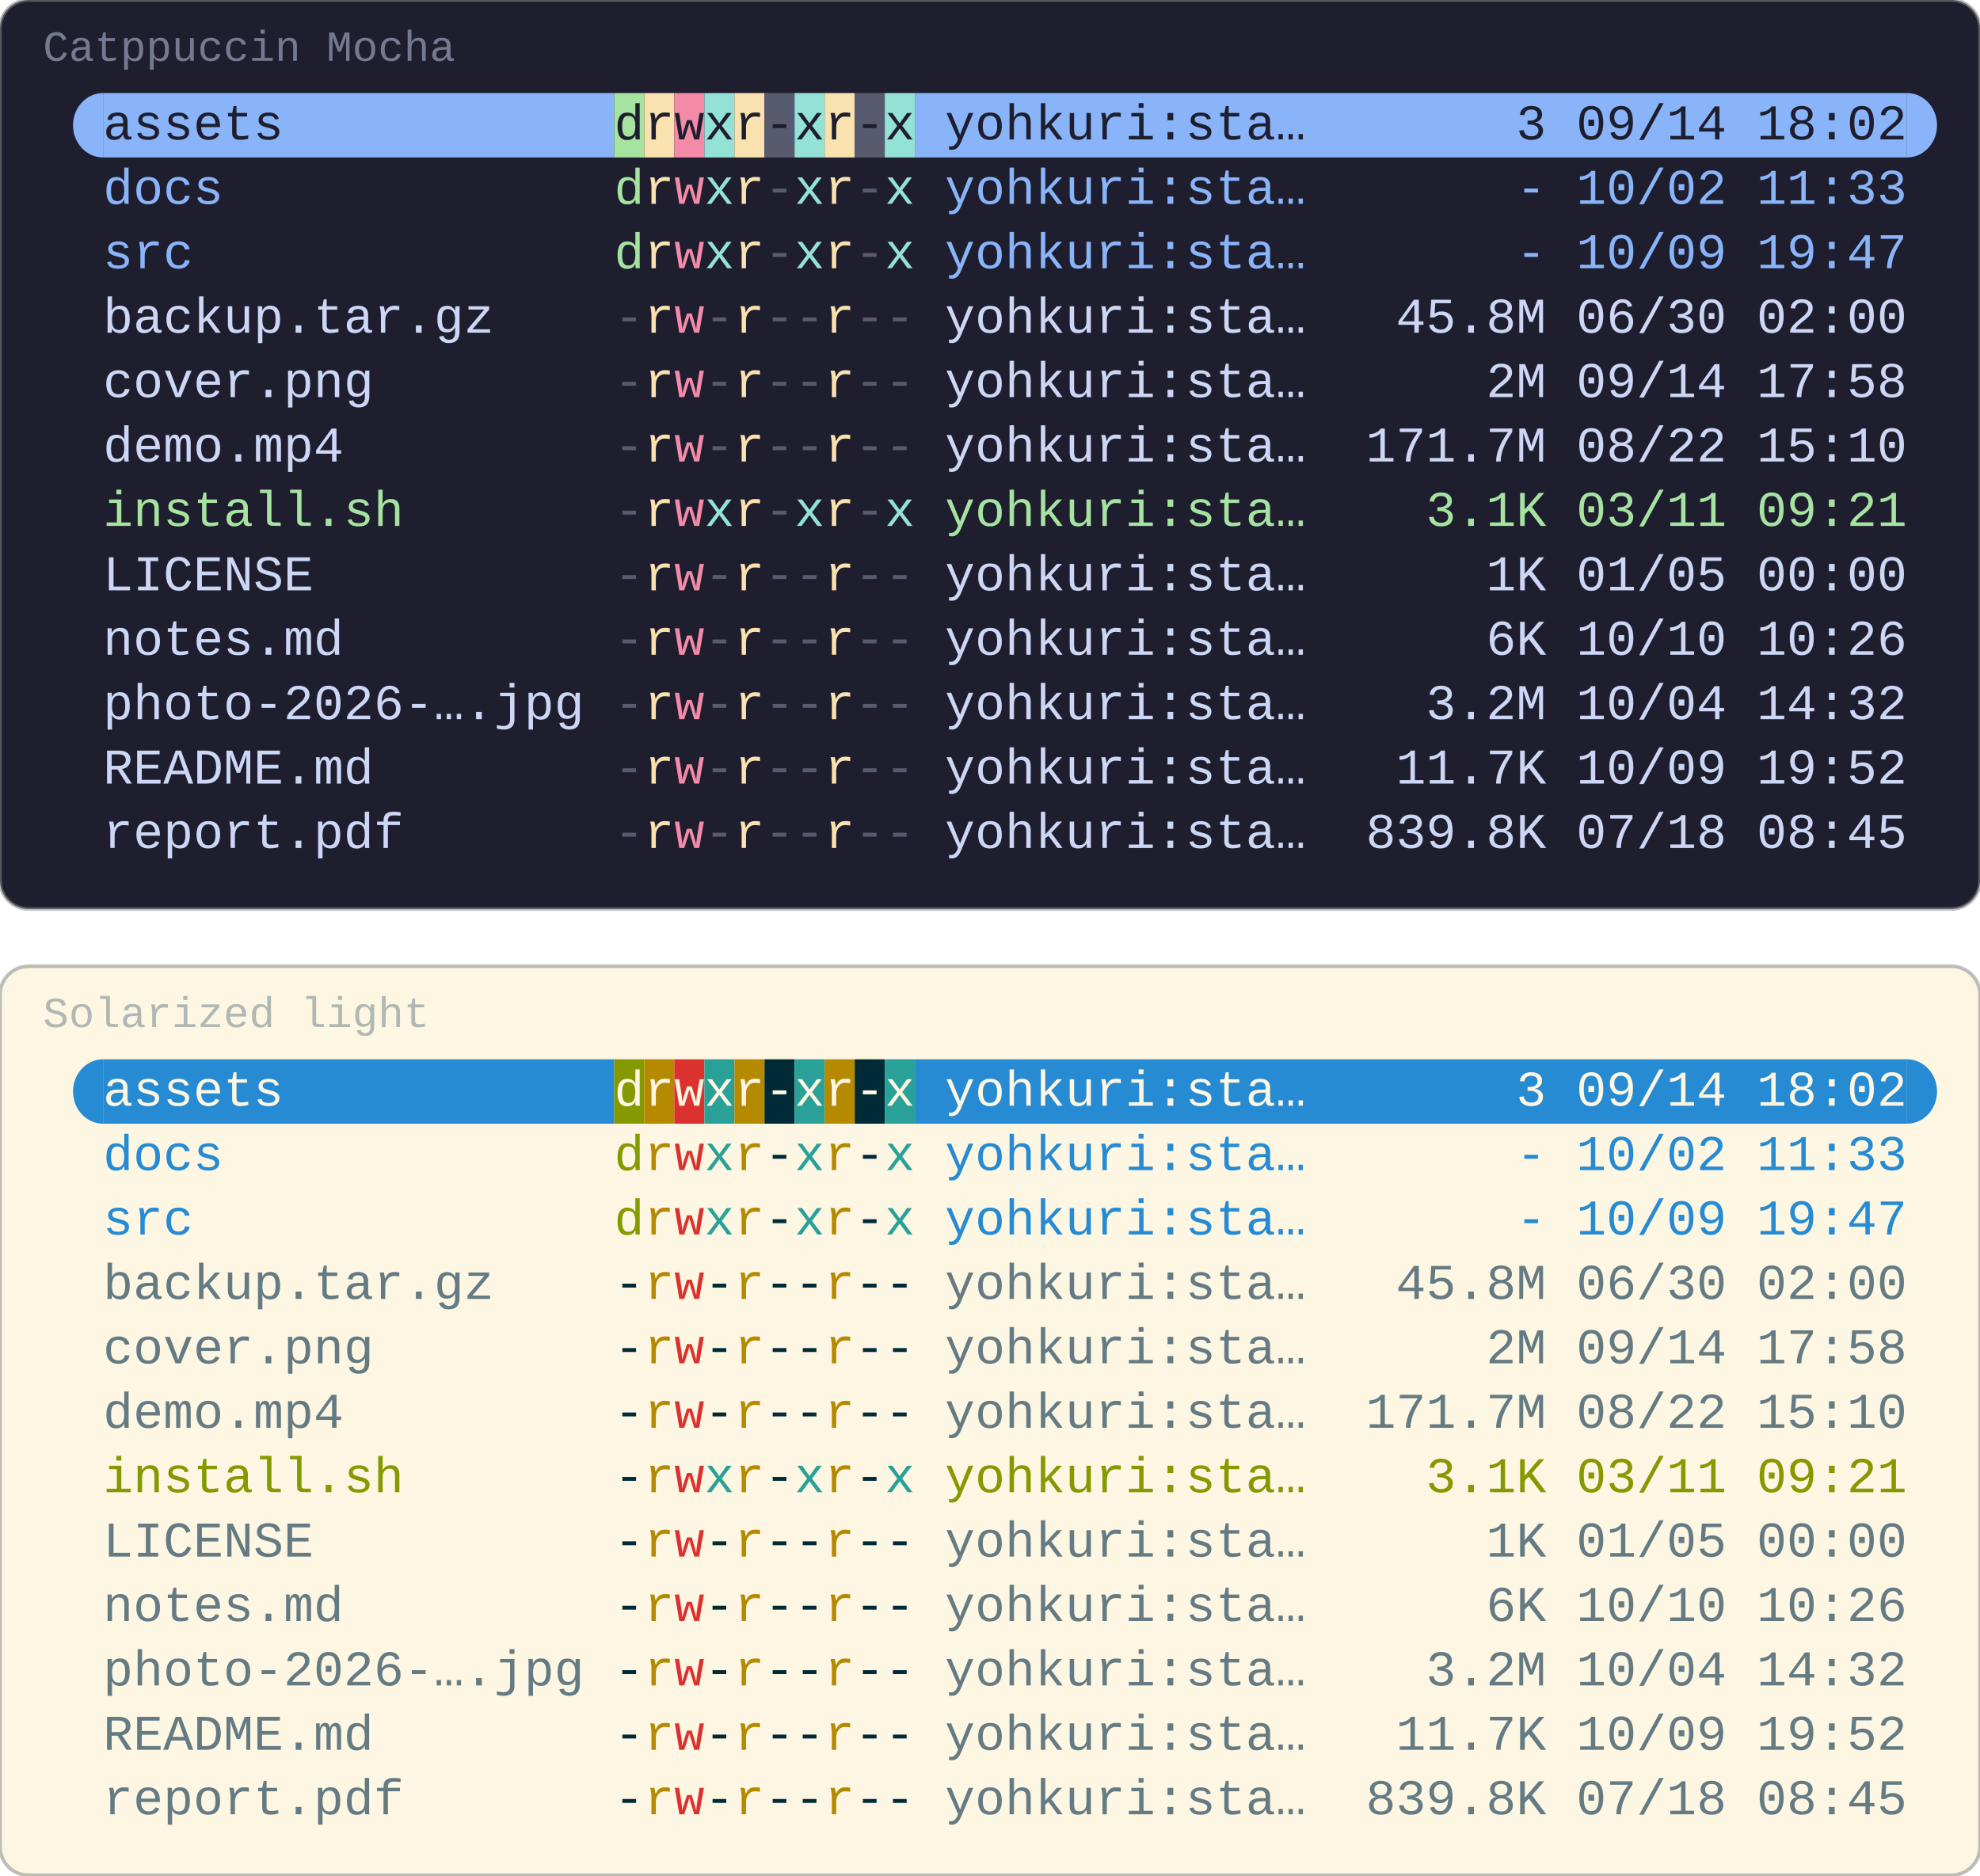
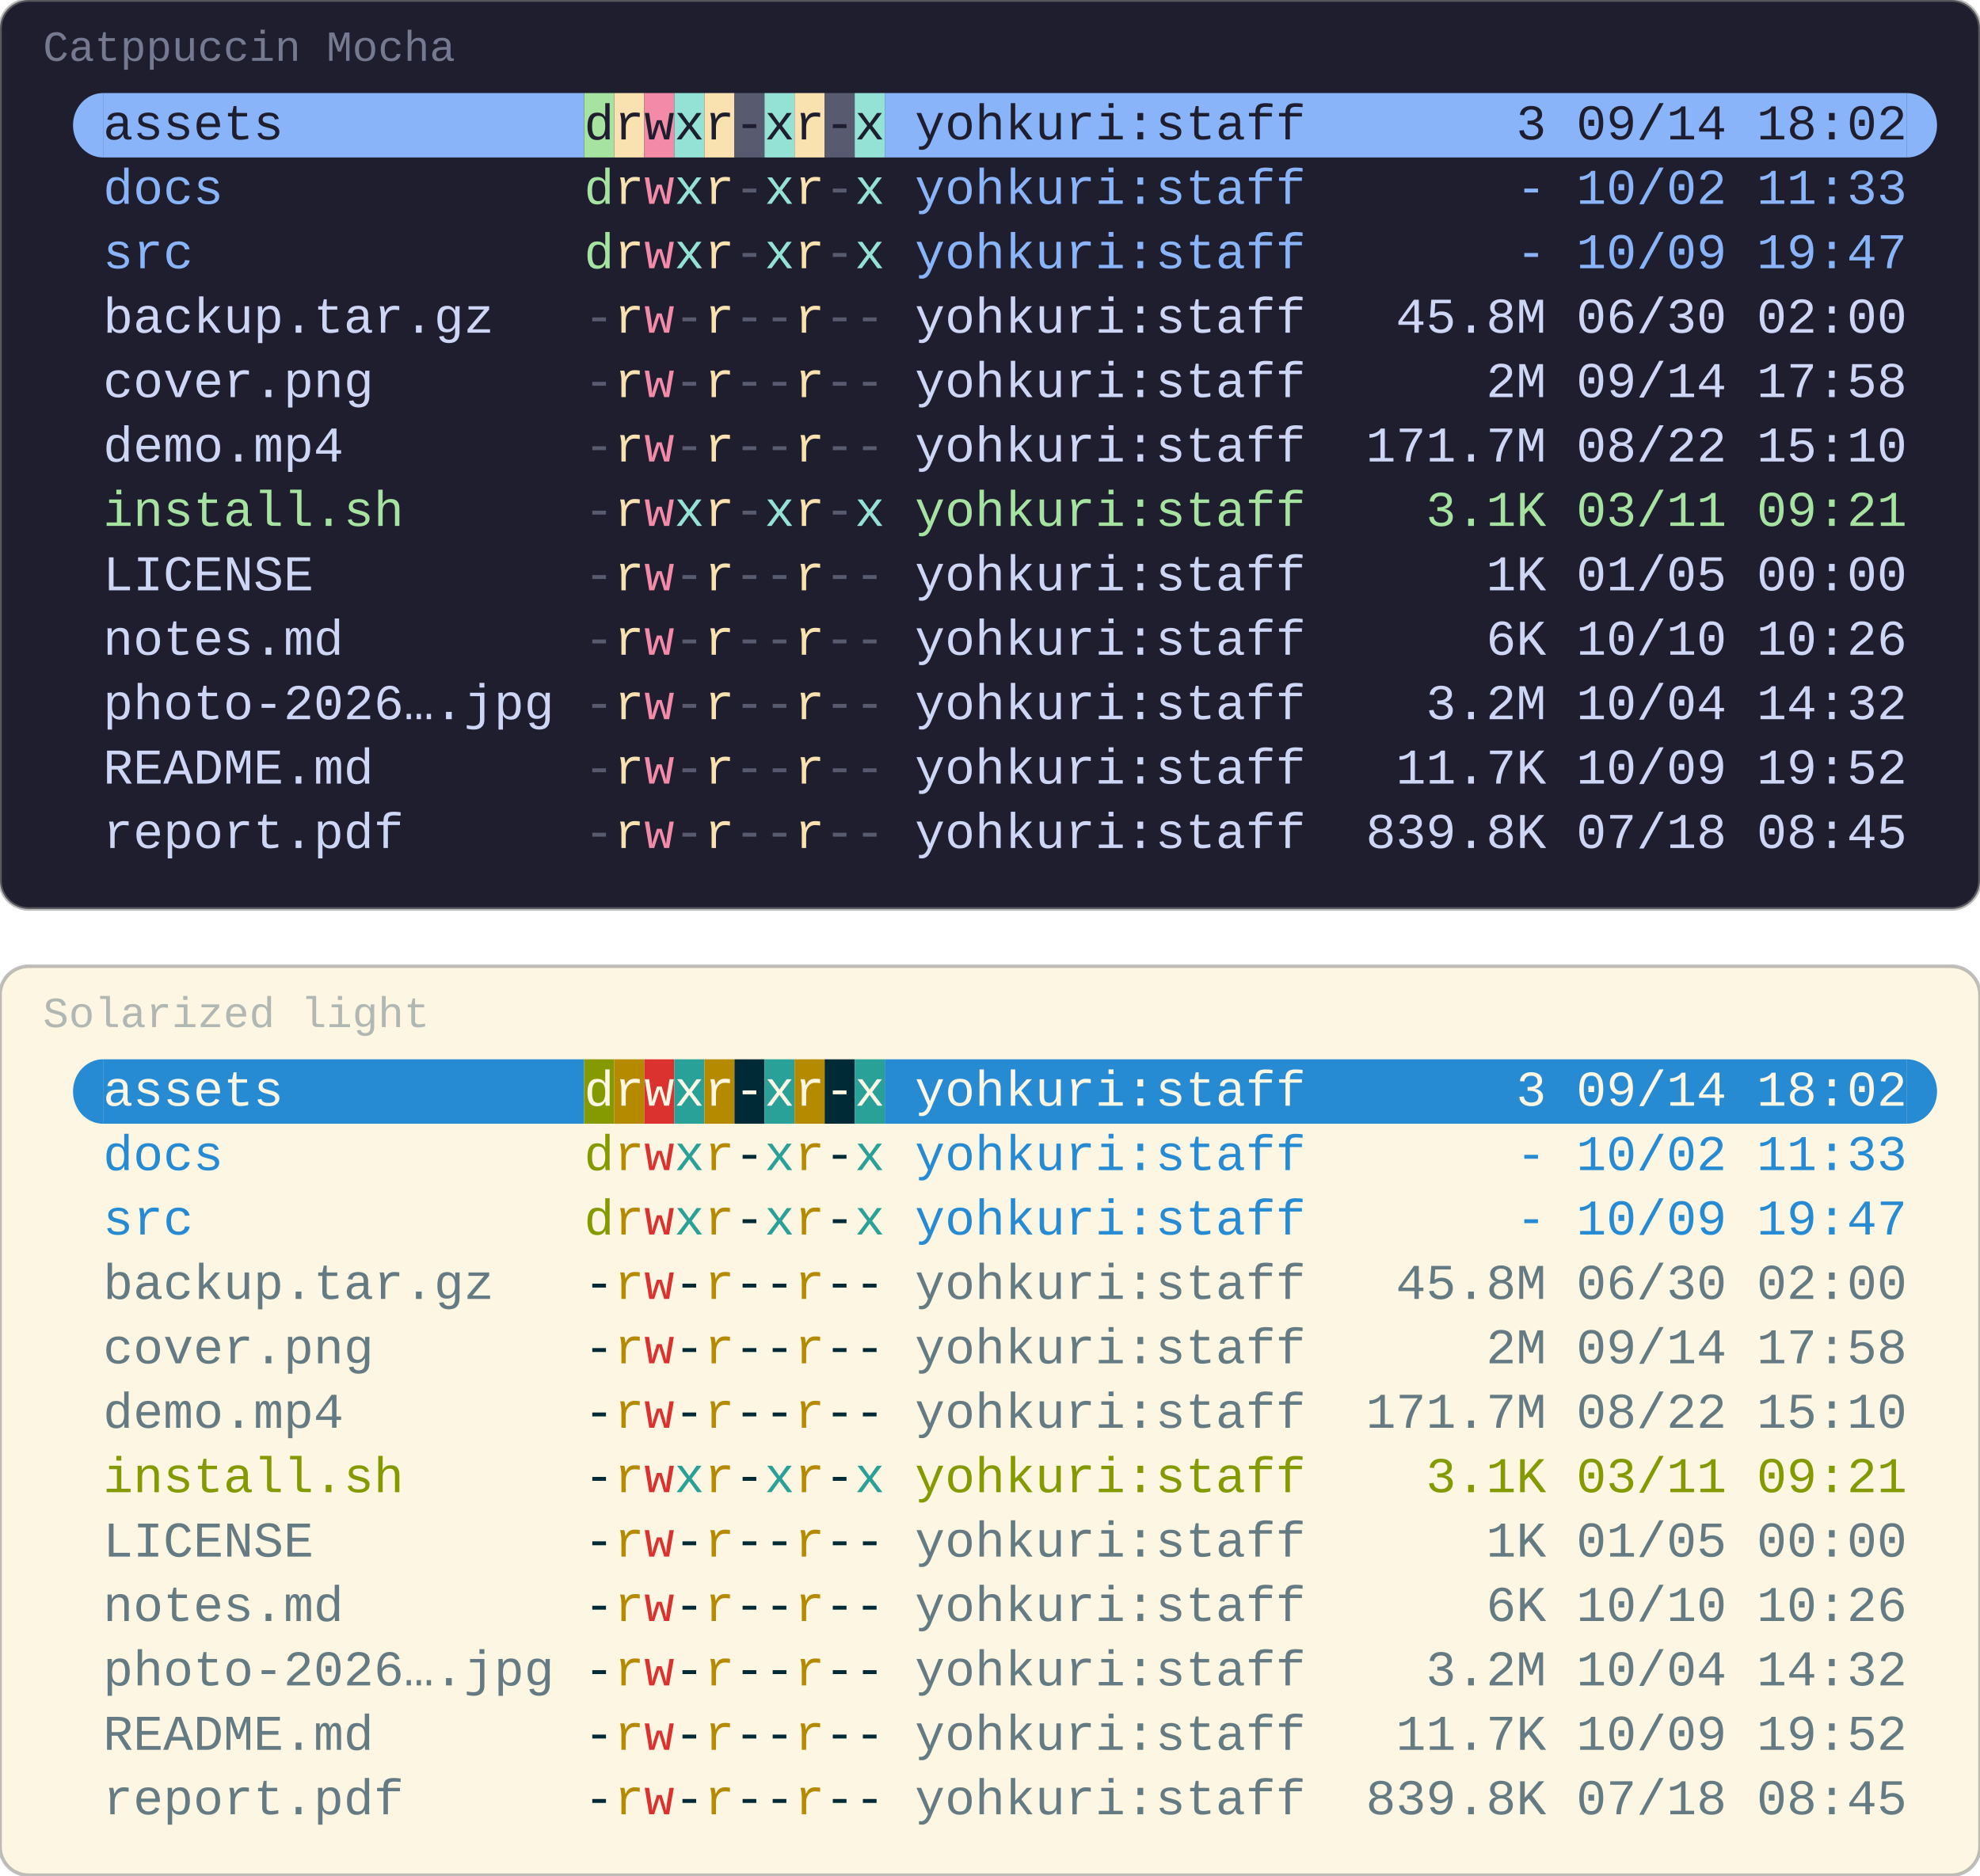
- <svg xmlns="http://www.w3.org/2000/svg" width="553.2" height="524" viewBox="0 0 553.2 524" role="img" data-source="e3c7cc527fd1f8a6186e05831b6c7c8538767a1098cfb2166aba4bd641120a39" font-family="ui-monospace, SFMono-Regular, Menlo, Consolas, 'Liberation Mono', monospace" font-size="14">
+ <svg xmlns="http://www.w3.org/2000/svg" width="553.2" height="524" viewBox="0 0 553.2 524" role="img" data-source="ed65a1b5f1ea936e258ada4398f47a8e3302c848ee61756dbee2d98efb87042a" font-family="ui-monospace, SFMono-Regular, Menlo, Consolas, 'Liberation Mono', monospace" font-size="14">
  <g transform="translate(0,0)">
    <rect width="553.2" height="254" rx="8" fill="#1e1e2e" stroke="#8888" stroke-width="1" />
    <text x="12" y="17" font-size="12" fill="#757a91">Catppuccin Mocha</text>
    <path d="M28.8,26 A8.4,9 0 0 0 28.8,44 Z" fill="#89b4fa" />
-     <rect x="28.8" y="26" width="142.8" height="18" fill="#89b4fa" />
+     <rect x="28.8" y="26" width="134.4" height="18" fill="#89b4fa" />
    <text x="28.8" y="38.96" fill="#1e1e2e">assets</text>
-     <rect x="171.6" y="26" width="8.4" height="18" fill="#a6e3a1" />
-     <text x="171.6" y="38.96" fill="#1e1e2e">d</text>
-     <rect x="180" y="26" width="8.4" height="18" fill="#f9e2af" />
-     <text x="180" y="38.96" fill="#1e1e2e">r</text>
-     <rect x="188.4" y="26" width="8.4" height="18" fill="#f38ba8" />
-     <text x="188.4" y="38.96" fill="#1e1e2e">w</text>
-     <rect x="196.8" y="26" width="8.4" height="18" fill="#94e2d5" />
-     <text x="196.8" y="38.96" fill="#1e1e2e">x</text>
-     <rect x="205.2" y="26" width="8.4" height="18" fill="#f9e2af" />
-     <text x="205.2" y="38.96" fill="#1e1e2e">r</text>
-     <rect x="213.6" y="26" width="8.4" height="18" fill="#585b70" />
-     <text x="213.6" y="38.96" fill="#1e1e2e">-</text>
-     <rect x="222" y="26" width="8.4" height="18" fill="#94e2d5" />
-     <text x="222" y="38.96" fill="#1e1e2e">x</text>
-     <rect x="230.4" y="26" width="8.4" height="18" fill="#f9e2af" />
-     <text x="230.4" y="38.96" fill="#1e1e2e">r</text>
-     <rect x="238.8" y="26" width="8.4" height="18" fill="#585b70" />
-     <text x="238.8" y="38.96" fill="#1e1e2e">-</text>
-     <rect x="247.2" y="26" width="8.4" height="18" fill="#94e2d5" />
-     <text x="247.2" y="38.96" fill="#1e1e2e">x</text>
-     <rect x="255.6" y="26" width="277.2" height="18" fill="#89b4fa" />
-     <text x="264" y="38.96" fill="#1e1e2e">yohkuri:sta…</text>
+     <rect x="163.2" y="26" width="8.4" height="18" fill="#a6e3a1" />
+     <text x="163.2" y="38.96" fill="#1e1e2e">d</text>
+     <rect x="171.6" y="26" width="8.4" height="18" fill="#f9e2af" />
+     <text x="171.6" y="38.96" fill="#1e1e2e">r</text>
+     <rect x="180" y="26" width="8.4" height="18" fill="#f38ba8" />
+     <text x="180" y="38.96" fill="#1e1e2e">w</text>
+     <rect x="188.4" y="26" width="8.4" height="18" fill="#94e2d5" />
+     <text x="188.4" y="38.96" fill="#1e1e2e">x</text>
+     <rect x="196.8" y="26" width="8.4" height="18" fill="#f9e2af" />
+     <text x="196.8" y="38.96" fill="#1e1e2e">r</text>
+     <rect x="205.2" y="26" width="8.4" height="18" fill="#585b70" />
+     <text x="205.2" y="38.96" fill="#1e1e2e">-</text>
+     <rect x="213.6" y="26" width="8.4" height="18" fill="#94e2d5" />
+     <text x="213.6" y="38.96" fill="#1e1e2e">x</text>
+     <rect x="222" y="26" width="8.4" height="18" fill="#f9e2af" />
+     <text x="222" y="38.96" fill="#1e1e2e">r</text>
+     <rect x="230.4" y="26" width="8.4" height="18" fill="#585b70" />
+     <text x="230.4" y="38.96" fill="#1e1e2e">-</text>
+     <rect x="238.8" y="26" width="8.4" height="18" fill="#94e2d5" />
+     <text x="238.8" y="38.96" fill="#1e1e2e">x</text>
+     <rect x="247.2" y="26" width="285.6" height="18" fill="#89b4fa" />
+     <text x="255.6" y="38.96" fill="#1e1e2e">yohkuri:staff</text>
    <text x="423.6" y="38.96" fill="#1e1e2e">3</text>
    <text x="440.4" y="38.96" fill="#1e1e2e">09/14</text>
    <text x="490.8" y="38.96" fill="#1e1e2e">18:02</text>
    <path d="M532.8,26 A8.4,9 0 0 1 532.8,44 Z" fill="#89b4fa" />
    <text x="28.8" y="56.96" fill="#89b4fa">docs</text>
-     <text x="171.6" y="56.96" fill="#a6e3a1">d</text>
-     <text x="180" y="56.96" fill="#f9e2af">r</text>
-     <text x="188.4" y="56.96" fill="#f38ba8">w</text>
-     <text x="196.8" y="56.96" fill="#94e2d5">x</text>
-     <text x="205.2" y="56.96" fill="#f9e2af">r</text>
-     <text x="213.6" y="56.96" fill="#585b70">-</text>
-     <text x="222" y="56.96" fill="#94e2d5">x</text>
-     <text x="230.4" y="56.96" fill="#f9e2af">r</text>
-     <text x="238.8" y="56.96" fill="#585b70">-</text>
-     <text x="247.2" y="56.96" fill="#94e2d5">x</text>
-     <text x="264" y="56.96" fill="#89b4fa">yohkuri:sta…</text>
+     <text x="163.2" y="56.96" fill="#a6e3a1">d</text>
+     <text x="171.6" y="56.96" fill="#f9e2af">r</text>
+     <text x="180" y="56.96" fill="#f38ba8">w</text>
+     <text x="188.4" y="56.96" fill="#94e2d5">x</text>
+     <text x="196.8" y="56.96" fill="#f9e2af">r</text>
+     <text x="205.2" y="56.96" fill="#585b70">-</text>
+     <text x="213.6" y="56.96" fill="#94e2d5">x</text>
+     <text x="222" y="56.96" fill="#f9e2af">r</text>
+     <text x="230.4" y="56.96" fill="#585b70">-</text>
+     <text x="238.8" y="56.96" fill="#94e2d5">x</text>
+     <text x="255.6" y="56.96" fill="#89b4fa">yohkuri:staff</text>
    <text x="423.6" y="56.96" fill="#89b4fa">-</text>
    <text x="440.4" y="56.96" fill="#89b4fa">10/02</text>
    <text x="490.8" y="56.96" fill="#89b4fa">11:33</text>
    <text x="28.8" y="74.96" fill="#89b4fa">src</text>
-     <text x="171.6" y="74.96" fill="#a6e3a1">d</text>
-     <text x="180" y="74.96" fill="#f9e2af">r</text>
-     <text x="188.4" y="74.96" fill="#f38ba8">w</text>
-     <text x="196.8" y="74.96" fill="#94e2d5">x</text>
-     <text x="205.2" y="74.96" fill="#f9e2af">r</text>
-     <text x="213.6" y="74.96" fill="#585b70">-</text>
-     <text x="222" y="74.96" fill="#94e2d5">x</text>
-     <text x="230.4" y="74.96" fill="#f9e2af">r</text>
-     <text x="238.8" y="74.96" fill="#585b70">-</text>
-     <text x="247.2" y="74.96" fill="#94e2d5">x</text>
-     <text x="264" y="74.96" fill="#89b4fa">yohkuri:sta…</text>
+     <text x="163.2" y="74.96" fill="#a6e3a1">d</text>
+     <text x="171.6" y="74.96" fill="#f9e2af">r</text>
+     <text x="180" y="74.96" fill="#f38ba8">w</text>
+     <text x="188.4" y="74.96" fill="#94e2d5">x</text>
+     <text x="196.8" y="74.96" fill="#f9e2af">r</text>
+     <text x="205.2" y="74.96" fill="#585b70">-</text>
+     <text x="213.6" y="74.96" fill="#94e2d5">x</text>
+     <text x="222" y="74.96" fill="#f9e2af">r</text>
+     <text x="230.4" y="74.96" fill="#585b70">-</text>
+     <text x="238.8" y="74.96" fill="#94e2d5">x</text>
+     <text x="255.6" y="74.96" fill="#89b4fa">yohkuri:staff</text>
    <text x="423.6" y="74.96" fill="#89b4fa">-</text>
    <text x="440.4" y="74.96" fill="#89b4fa">10/09</text>
    <text x="490.8" y="74.96" fill="#89b4fa">19:47</text>
    <text x="28.8" y="92.96" fill="#cdd6f4">backup.tar.gz</text>
-     <text x="171.6" y="92.96" fill="#585b70">-</text>
-     <text x="180" y="92.96" fill="#f9e2af">r</text>
-     <text x="188.4" y="92.96" fill="#f38ba8">w</text>
-     <text x="196.8" y="92.96" fill="#585b70">-</text>
-     <text x="205.2" y="92.96" fill="#f9e2af">r</text>
-     <text x="213.6" y="92.96" fill="#585b70">--</text>
-     <text x="230.4" y="92.96" fill="#f9e2af">r</text>
-     <text x="238.8" y="92.96" fill="#585b70">--</text>
-     <text x="264" y="92.96" fill="#cdd6f4">yohkuri:sta…</text>
+     <text x="163.2" y="92.96" fill="#585b70">-</text>
+     <text x="171.6" y="92.96" fill="#f9e2af">r</text>
+     <text x="180" y="92.96" fill="#f38ba8">w</text>
+     <text x="188.4" y="92.96" fill="#585b70">-</text>
+     <text x="196.8" y="92.96" fill="#f9e2af">r</text>
+     <text x="205.2" y="92.96" fill="#585b70">--</text>
+     <text x="222" y="92.96" fill="#f9e2af">r</text>
+     <text x="230.4" y="92.96" fill="#585b70">--</text>
+     <text x="255.6" y="92.96" fill="#cdd6f4">yohkuri:staff</text>
    <text x="390" y="92.96" fill="#cdd6f4">45.8M</text>
    <text x="440.4" y="92.96" fill="#cdd6f4">06/30</text>
    <text x="490.8" y="92.96" fill="#cdd6f4">02:00</text>
    <text x="28.8" y="110.96" fill="#cdd6f4">cover.png</text>
-     <text x="171.6" y="110.96" fill="#585b70">-</text>
-     <text x="180" y="110.96" fill="#f9e2af">r</text>
-     <text x="188.4" y="110.96" fill="#f38ba8">w</text>
-     <text x="196.8" y="110.96" fill="#585b70">-</text>
-     <text x="205.2" y="110.96" fill="#f9e2af">r</text>
-     <text x="213.6" y="110.96" fill="#585b70">--</text>
-     <text x="230.4" y="110.96" fill="#f9e2af">r</text>
-     <text x="238.8" y="110.96" fill="#585b70">--</text>
-     <text x="264" y="110.96" fill="#cdd6f4">yohkuri:sta…</text>
+     <text x="163.2" y="110.96" fill="#585b70">-</text>
+     <text x="171.6" y="110.96" fill="#f9e2af">r</text>
+     <text x="180" y="110.96" fill="#f38ba8">w</text>
+     <text x="188.4" y="110.96" fill="#585b70">-</text>
+     <text x="196.8" y="110.96" fill="#f9e2af">r</text>
+     <text x="205.2" y="110.96" fill="#585b70">--</text>
+     <text x="222" y="110.96" fill="#f9e2af">r</text>
+     <text x="230.4" y="110.96" fill="#585b70">--</text>
+     <text x="255.6" y="110.96" fill="#cdd6f4">yohkuri:staff</text>
    <text x="415.2" y="110.96" fill="#cdd6f4">2M</text>
    <text x="440.4" y="110.96" fill="#cdd6f4">09/14</text>
    <text x="490.8" y="110.96" fill="#cdd6f4">17:58</text>
    <text x="28.8" y="128.96" fill="#cdd6f4">demo.mp4</text>
-     <text x="171.6" y="128.96" fill="#585b70">-</text>
-     <text x="180" y="128.96" fill="#f9e2af">r</text>
-     <text x="188.4" y="128.96" fill="#f38ba8">w</text>
-     <text x="196.8" y="128.96" fill="#585b70">-</text>
-     <text x="205.2" y="128.96" fill="#f9e2af">r</text>
-     <text x="213.6" y="128.96" fill="#585b70">--</text>
-     <text x="230.4" y="128.96" fill="#f9e2af">r</text>
-     <text x="238.8" y="128.96" fill="#585b70">--</text>
-     <text x="264" y="128.96" fill="#cdd6f4">yohkuri:sta…</text>
+     <text x="163.2" y="128.96" fill="#585b70">-</text>
+     <text x="171.6" y="128.96" fill="#f9e2af">r</text>
+     <text x="180" y="128.96" fill="#f38ba8">w</text>
+     <text x="188.4" y="128.96" fill="#585b70">-</text>
+     <text x="196.8" y="128.96" fill="#f9e2af">r</text>
+     <text x="205.2" y="128.96" fill="#585b70">--</text>
+     <text x="222" y="128.96" fill="#f9e2af">r</text>
+     <text x="230.4" y="128.96" fill="#585b70">--</text>
+     <text x="255.6" y="128.96" fill="#cdd6f4">yohkuri:staff</text>
    <text x="381.6" y="128.96" fill="#cdd6f4">171.7M</text>
    <text x="440.4" y="128.96" fill="#cdd6f4">08/22</text>
    <text x="490.8" y="128.96" fill="#cdd6f4">15:10</text>
    <text x="28.8" y="146.96" fill="#a6e3a1">install.sh</text>
-     <text x="171.6" y="146.96" fill="#585b70">-</text>
-     <text x="180" y="146.96" fill="#f9e2af">r</text>
-     <text x="188.4" y="146.96" fill="#f38ba8">w</text>
-     <text x="196.8" y="146.96" fill="#94e2d5">x</text>
-     <text x="205.2" y="146.96" fill="#f9e2af">r</text>
-     <text x="213.6" y="146.96" fill="#585b70">-</text>
-     <text x="222" y="146.96" fill="#94e2d5">x</text>
-     <text x="230.4" y="146.96" fill="#f9e2af">r</text>
-     <text x="238.8" y="146.96" fill="#585b70">-</text>
-     <text x="247.2" y="146.96" fill="#94e2d5">x</text>
-     <text x="264" y="146.96" fill="#a6e3a1">yohkuri:sta…</text>
+     <text x="163.2" y="146.96" fill="#585b70">-</text>
+     <text x="171.6" y="146.96" fill="#f9e2af">r</text>
+     <text x="180" y="146.96" fill="#f38ba8">w</text>
+     <text x="188.4" y="146.96" fill="#94e2d5">x</text>
+     <text x="196.8" y="146.96" fill="#f9e2af">r</text>
+     <text x="205.2" y="146.96" fill="#585b70">-</text>
+     <text x="213.6" y="146.96" fill="#94e2d5">x</text>
+     <text x="222" y="146.96" fill="#f9e2af">r</text>
+     <text x="230.4" y="146.96" fill="#585b70">-</text>
+     <text x="238.8" y="146.96" fill="#94e2d5">x</text>
+     <text x="255.6" y="146.96" fill="#a6e3a1">yohkuri:staff</text>
    <text x="398.4" y="146.96" fill="#a6e3a1">3.1K</text>
    <text x="440.4" y="146.96" fill="#a6e3a1">03/11</text>
    <text x="490.8" y="146.96" fill="#a6e3a1">09:21</text>
    <text x="28.8" y="164.96" fill="#cdd6f4">LICENSE</text>
-     <text x="171.6" y="164.96" fill="#585b70">-</text>
-     <text x="180" y="164.96" fill="#f9e2af">r</text>
-     <text x="188.4" y="164.96" fill="#f38ba8">w</text>
-     <text x="196.8" y="164.96" fill="#585b70">-</text>
-     <text x="205.2" y="164.96" fill="#f9e2af">r</text>
-     <text x="213.6" y="164.96" fill="#585b70">--</text>
-     <text x="230.4" y="164.96" fill="#f9e2af">r</text>
-     <text x="238.8" y="164.96" fill="#585b70">--</text>
-     <text x="264" y="164.96" fill="#cdd6f4">yohkuri:sta…</text>
+     <text x="163.2" y="164.96" fill="#585b70">-</text>
+     <text x="171.6" y="164.96" fill="#f9e2af">r</text>
+     <text x="180" y="164.96" fill="#f38ba8">w</text>
+     <text x="188.4" y="164.96" fill="#585b70">-</text>
+     <text x="196.8" y="164.96" fill="#f9e2af">r</text>
+     <text x="205.2" y="164.96" fill="#585b70">--</text>
+     <text x="222" y="164.96" fill="#f9e2af">r</text>
+     <text x="230.4" y="164.96" fill="#585b70">--</text>
+     <text x="255.6" y="164.96" fill="#cdd6f4">yohkuri:staff</text>
    <text x="415.2" y="164.96" fill="#cdd6f4">1K</text>
    <text x="440.4" y="164.96" fill="#cdd6f4">01/05</text>
    <text x="490.8" y="164.96" fill="#cdd6f4">00:00</text>
    <text x="28.8" y="182.96" fill="#cdd6f4">notes.md</text>
-     <text x="171.6" y="182.96" fill="#585b70">-</text>
-     <text x="180" y="182.96" fill="#f9e2af">r</text>
-     <text x="188.4" y="182.96" fill="#f38ba8">w</text>
-     <text x="196.8" y="182.96" fill="#585b70">-</text>
-     <text x="205.2" y="182.96" fill="#f9e2af">r</text>
-     <text x="213.6" y="182.96" fill="#585b70">--</text>
-     <text x="230.4" y="182.96" fill="#f9e2af">r</text>
-     <text x="238.8" y="182.96" fill="#585b70">--</text>
-     <text x="264" y="182.96" fill="#cdd6f4">yohkuri:sta…</text>
+     <text x="163.2" y="182.96" fill="#585b70">-</text>
+     <text x="171.6" y="182.96" fill="#f9e2af">r</text>
+     <text x="180" y="182.96" fill="#f38ba8">w</text>
+     <text x="188.4" y="182.96" fill="#585b70">-</text>
+     <text x="196.8" y="182.96" fill="#f9e2af">r</text>
+     <text x="205.2" y="182.96" fill="#585b70">--</text>
+     <text x="222" y="182.96" fill="#f9e2af">r</text>
+     <text x="230.4" y="182.96" fill="#585b70">--</text>
+     <text x="255.6" y="182.96" fill="#cdd6f4">yohkuri:staff</text>
    <text x="415.2" y="182.96" fill="#cdd6f4">6K</text>
    <text x="440.4" y="182.96" fill="#cdd6f4">10/10</text>
    <text x="490.8" y="182.96" fill="#cdd6f4">10:26</text>
-     <text x="28.8" y="200.96" fill="#cdd6f4">photo-2026-….jpg</text>
-     <text x="171.6" y="200.96" fill="#585b70">-</text>
-     <text x="180" y="200.96" fill="#f9e2af">r</text>
-     <text x="188.4" y="200.96" fill="#f38ba8">w</text>
-     <text x="196.8" y="200.96" fill="#585b70">-</text>
-     <text x="205.2" y="200.96" fill="#f9e2af">r</text>
-     <text x="213.6" y="200.96" fill="#585b70">--</text>
-     <text x="230.4" y="200.96" fill="#f9e2af">r</text>
-     <text x="238.8" y="200.96" fill="#585b70">--</text>
-     <text x="264" y="200.96" fill="#cdd6f4">yohkuri:sta…</text>
+     <text x="28.8" y="200.96" fill="#cdd6f4">photo-2026….jpg</text>
+     <text x="163.2" y="200.96" fill="#585b70">-</text>
+     <text x="171.6" y="200.96" fill="#f9e2af">r</text>
+     <text x="180" y="200.96" fill="#f38ba8">w</text>
+     <text x="188.4" y="200.96" fill="#585b70">-</text>
+     <text x="196.8" y="200.96" fill="#f9e2af">r</text>
+     <text x="205.2" y="200.96" fill="#585b70">--</text>
+     <text x="222" y="200.96" fill="#f9e2af">r</text>
+     <text x="230.4" y="200.96" fill="#585b70">--</text>
+     <text x="255.6" y="200.96" fill="#cdd6f4">yohkuri:staff</text>
    <text x="398.4" y="200.96" fill="#cdd6f4">3.2M</text>
    <text x="440.4" y="200.96" fill="#cdd6f4">10/04</text>
    <text x="490.8" y="200.96" fill="#cdd6f4">14:32</text>
    <text x="28.8" y="218.96" fill="#cdd6f4">README.md</text>
-     <text x="171.6" y="218.96" fill="#585b70">-</text>
-     <text x="180" y="218.96" fill="#f9e2af">r</text>
-     <text x="188.4" y="218.96" fill="#f38ba8">w</text>
-     <text x="196.8" y="218.96" fill="#585b70">-</text>
-     <text x="205.2" y="218.96" fill="#f9e2af">r</text>
-     <text x="213.6" y="218.96" fill="#585b70">--</text>
-     <text x="230.4" y="218.96" fill="#f9e2af">r</text>
-     <text x="238.8" y="218.96" fill="#585b70">--</text>
-     <text x="264" y="218.96" fill="#cdd6f4">yohkuri:sta…</text>
+     <text x="163.2" y="218.96" fill="#585b70">-</text>
+     <text x="171.6" y="218.96" fill="#f9e2af">r</text>
+     <text x="180" y="218.96" fill="#f38ba8">w</text>
+     <text x="188.4" y="218.96" fill="#585b70">-</text>
+     <text x="196.8" y="218.96" fill="#f9e2af">r</text>
+     <text x="205.2" y="218.96" fill="#585b70">--</text>
+     <text x="222" y="218.96" fill="#f9e2af">r</text>
+     <text x="230.4" y="218.96" fill="#585b70">--</text>
+     <text x="255.6" y="218.96" fill="#cdd6f4">yohkuri:staff</text>
    <text x="390" y="218.96" fill="#cdd6f4">11.7K</text>
    <text x="440.4" y="218.96" fill="#cdd6f4">10/09</text>
    <text x="490.8" y="218.96" fill="#cdd6f4">19:52</text>
    <text x="28.8" y="236.96" fill="#cdd6f4">report.pdf</text>
-     <text x="171.6" y="236.96" fill="#585b70">-</text>
-     <text x="180" y="236.96" fill="#f9e2af">r</text>
-     <text x="188.4" y="236.96" fill="#f38ba8">w</text>
-     <text x="196.8" y="236.96" fill="#585b70">-</text>
-     <text x="205.2" y="236.96" fill="#f9e2af">r</text>
-     <text x="213.6" y="236.96" fill="#585b70">--</text>
-     <text x="230.4" y="236.96" fill="#f9e2af">r</text>
-     <text x="238.8" y="236.96" fill="#585b70">--</text>
-     <text x="264" y="236.96" fill="#cdd6f4">yohkuri:sta…</text>
+     <text x="163.2" y="236.96" fill="#585b70">-</text>
+     <text x="171.6" y="236.96" fill="#f9e2af">r</text>
+     <text x="180" y="236.96" fill="#f38ba8">w</text>
+     <text x="188.4" y="236.96" fill="#585b70">-</text>
+     <text x="196.8" y="236.96" fill="#f9e2af">r</text>
+     <text x="205.2" y="236.96" fill="#585b70">--</text>
+     <text x="222" y="236.96" fill="#f9e2af">r</text>
+     <text x="230.4" y="236.96" fill="#585b70">--</text>
+     <text x="255.6" y="236.96" fill="#cdd6f4">yohkuri:staff</text>
    <text x="381.6" y="236.96" fill="#cdd6f4">839.8K</text>
    <text x="440.4" y="236.96" fill="#cdd6f4">07/18</text>
    <text x="490.8" y="236.96" fill="#cdd6f4">08:45</text>
  </g>
  <g transform="translate(0,270)">
    <rect width="553.2" height="254" rx="8" fill="#fdf6e3" stroke="#8888" stroke-width="1" />
    <text x="12" y="17" font-size="12" fill="#b1b8b3">Solarized light</text>
    <path d="M28.8,26 A8.4,9 0 0 0 28.8,44 Z" fill="#268bd2" />
-     <rect x="28.8" y="26" width="142.8" height="18" fill="#268bd2" />
+     <rect x="28.8" y="26" width="134.4" height="18" fill="#268bd2" />
    <text x="28.8" y="38.96" fill="#fdf6e3">assets</text>
-     <rect x="171.6" y="26" width="8.4" height="18" fill="#859900" />
-     <text x="171.6" y="38.96" fill="#fdf6e3">d</text>
-     <rect x="180" y="26" width="8.4" height="18" fill="#b58900" />
-     <text x="180" y="38.96" fill="#fdf6e3">r</text>
-     <rect x="188.4" y="26" width="8.4" height="18" fill="#dc322f" />
-     <text x="188.4" y="38.96" fill="#fdf6e3">w</text>
-     <rect x="196.8" y="26" width="8.4" height="18" fill="#2aa198" />
-     <text x="196.8" y="38.96" fill="#fdf6e3">x</text>
-     <rect x="205.2" y="26" width="8.4" height="18" fill="#b58900" />
-     <text x="205.2" y="38.96" fill="#fdf6e3">r</text>
-     <rect x="213.6" y="26" width="8.4" height="18" fill="#002b36" />
-     <text x="213.6" y="38.96" fill="#fdf6e3">-</text>
-     <rect x="222" y="26" width="8.4" height="18" fill="#2aa198" />
-     <text x="222" y="38.96" fill="#fdf6e3">x</text>
-     <rect x="230.4" y="26" width="8.4" height="18" fill="#b58900" />
-     <text x="230.4" y="38.96" fill="#fdf6e3">r</text>
-     <rect x="238.8" y="26" width="8.4" height="18" fill="#002b36" />
-     <text x="238.8" y="38.96" fill="#fdf6e3">-</text>
-     <rect x="247.2" y="26" width="8.4" height="18" fill="#2aa198" />
-     <text x="247.2" y="38.96" fill="#fdf6e3">x</text>
-     <rect x="255.6" y="26" width="277.2" height="18" fill="#268bd2" />
-     <text x="264" y="38.96" fill="#fdf6e3">yohkuri:sta…</text>
+     <rect x="163.2" y="26" width="8.4" height="18" fill="#859900" />
+     <text x="163.2" y="38.96" fill="#fdf6e3">d</text>
+     <rect x="171.6" y="26" width="8.4" height="18" fill="#b58900" />
+     <text x="171.6" y="38.96" fill="#fdf6e3">r</text>
+     <rect x="180" y="26" width="8.4" height="18" fill="#dc322f" />
+     <text x="180" y="38.96" fill="#fdf6e3">w</text>
+     <rect x="188.4" y="26" width="8.4" height="18" fill="#2aa198" />
+     <text x="188.4" y="38.96" fill="#fdf6e3">x</text>
+     <rect x="196.8" y="26" width="8.4" height="18" fill="#b58900" />
+     <text x="196.8" y="38.96" fill="#fdf6e3">r</text>
+     <rect x="205.2" y="26" width="8.4" height="18" fill="#002b36" />
+     <text x="205.2" y="38.96" fill="#fdf6e3">-</text>
+     <rect x="213.6" y="26" width="8.4" height="18" fill="#2aa198" />
+     <text x="213.6" y="38.96" fill="#fdf6e3">x</text>
+     <rect x="222" y="26" width="8.4" height="18" fill="#b58900" />
+     <text x="222" y="38.96" fill="#fdf6e3">r</text>
+     <rect x="230.4" y="26" width="8.4" height="18" fill="#002b36" />
+     <text x="230.4" y="38.96" fill="#fdf6e3">-</text>
+     <rect x="238.8" y="26" width="8.4" height="18" fill="#2aa198" />
+     <text x="238.8" y="38.96" fill="#fdf6e3">x</text>
+     <rect x="247.2" y="26" width="285.6" height="18" fill="#268bd2" />
+     <text x="255.6" y="38.96" fill="#fdf6e3">yohkuri:staff</text>
    <text x="423.6" y="38.96" fill="#fdf6e3">3</text>
    <text x="440.4" y="38.96" fill="#fdf6e3">09/14</text>
    <text x="490.8" y="38.96" fill="#fdf6e3">18:02</text>
    <path d="M532.8,26 A8.4,9 0 0 1 532.8,44 Z" fill="#268bd2" />
    <text x="28.8" y="56.96" fill="#268bd2">docs</text>
-     <text x="171.6" y="56.96" fill="#859900">d</text>
-     <text x="180" y="56.96" fill="#b58900">r</text>
-     <text x="188.4" y="56.96" fill="#dc322f">w</text>
-     <text x="196.8" y="56.96" fill="#2aa198">x</text>
-     <text x="205.2" y="56.96" fill="#b58900">r</text>
-     <text x="213.6" y="56.96" fill="#002b36">-</text>
-     <text x="222" y="56.96" fill="#2aa198">x</text>
-     <text x="230.4" y="56.96" fill="#b58900">r</text>
-     <text x="238.8" y="56.96" fill="#002b36">-</text>
-     <text x="247.2" y="56.96" fill="#2aa198">x</text>
-     <text x="264" y="56.96" fill="#268bd2">yohkuri:sta…</text>
+     <text x="163.2" y="56.96" fill="#859900">d</text>
+     <text x="171.6" y="56.96" fill="#b58900">r</text>
+     <text x="180" y="56.96" fill="#dc322f">w</text>
+     <text x="188.4" y="56.96" fill="#2aa198">x</text>
+     <text x="196.8" y="56.96" fill="#b58900">r</text>
+     <text x="205.2" y="56.96" fill="#002b36">-</text>
+     <text x="213.6" y="56.96" fill="#2aa198">x</text>
+     <text x="222" y="56.96" fill="#b58900">r</text>
+     <text x="230.4" y="56.96" fill="#002b36">-</text>
+     <text x="238.8" y="56.96" fill="#2aa198">x</text>
+     <text x="255.6" y="56.96" fill="#268bd2">yohkuri:staff</text>
    <text x="423.6" y="56.96" fill="#268bd2">-</text>
    <text x="440.4" y="56.96" fill="#268bd2">10/02</text>
    <text x="490.8" y="56.96" fill="#268bd2">11:33</text>
    <text x="28.8" y="74.96" fill="#268bd2">src</text>
-     <text x="171.6" y="74.96" fill="#859900">d</text>
-     <text x="180" y="74.96" fill="#b58900">r</text>
-     <text x="188.4" y="74.96" fill="#dc322f">w</text>
-     <text x="196.8" y="74.96" fill="#2aa198">x</text>
-     <text x="205.2" y="74.96" fill="#b58900">r</text>
-     <text x="213.6" y="74.96" fill="#002b36">-</text>
-     <text x="222" y="74.96" fill="#2aa198">x</text>
-     <text x="230.4" y="74.96" fill="#b58900">r</text>
-     <text x="238.8" y="74.96" fill="#002b36">-</text>
-     <text x="247.2" y="74.96" fill="#2aa198">x</text>
-     <text x="264" y="74.96" fill="#268bd2">yohkuri:sta…</text>
+     <text x="163.2" y="74.96" fill="#859900">d</text>
+     <text x="171.6" y="74.96" fill="#b58900">r</text>
+     <text x="180" y="74.96" fill="#dc322f">w</text>
+     <text x="188.4" y="74.96" fill="#2aa198">x</text>
+     <text x="196.8" y="74.96" fill="#b58900">r</text>
+     <text x="205.2" y="74.96" fill="#002b36">-</text>
+     <text x="213.6" y="74.96" fill="#2aa198">x</text>
+     <text x="222" y="74.96" fill="#b58900">r</text>
+     <text x="230.4" y="74.96" fill="#002b36">-</text>
+     <text x="238.8" y="74.96" fill="#2aa198">x</text>
+     <text x="255.6" y="74.96" fill="#268bd2">yohkuri:staff</text>
    <text x="423.6" y="74.96" fill="#268bd2">-</text>
    <text x="440.4" y="74.96" fill="#268bd2">10/09</text>
    <text x="490.8" y="74.96" fill="#268bd2">19:47</text>
    <text x="28.8" y="92.96" fill="#657b83">backup.tar.gz</text>
-     <text x="171.6" y="92.96" fill="#002b36">-</text>
-     <text x="180" y="92.96" fill="#b58900">r</text>
-     <text x="188.4" y="92.96" fill="#dc322f">w</text>
-     <text x="196.8" y="92.96" fill="#002b36">-</text>
-     <text x="205.2" y="92.96" fill="#b58900">r</text>
-     <text x="213.6" y="92.96" fill="#002b36">--</text>
-     <text x="230.4" y="92.96" fill="#b58900">r</text>
-     <text x="238.8" y="92.96" fill="#002b36">--</text>
-     <text x="264" y="92.96" fill="#657b83">yohkuri:sta…</text>
+     <text x="163.2" y="92.96" fill="#002b36">-</text>
+     <text x="171.6" y="92.96" fill="#b58900">r</text>
+     <text x="180" y="92.96" fill="#dc322f">w</text>
+     <text x="188.4" y="92.96" fill="#002b36">-</text>
+     <text x="196.8" y="92.96" fill="#b58900">r</text>
+     <text x="205.2" y="92.96" fill="#002b36">--</text>
+     <text x="222" y="92.96" fill="#b58900">r</text>
+     <text x="230.4" y="92.96" fill="#002b36">--</text>
+     <text x="255.6" y="92.96" fill="#657b83">yohkuri:staff</text>
    <text x="390" y="92.96" fill="#657b83">45.8M</text>
    <text x="440.4" y="92.96" fill="#657b83">06/30</text>
    <text x="490.8" y="92.96" fill="#657b83">02:00</text>
    <text x="28.8" y="110.96" fill="#657b83">cover.png</text>
-     <text x="171.6" y="110.96" fill="#002b36">-</text>
-     <text x="180" y="110.96" fill="#b58900">r</text>
-     <text x="188.4" y="110.96" fill="#dc322f">w</text>
-     <text x="196.8" y="110.96" fill="#002b36">-</text>
-     <text x="205.2" y="110.96" fill="#b58900">r</text>
-     <text x="213.6" y="110.96" fill="#002b36">--</text>
-     <text x="230.4" y="110.96" fill="#b58900">r</text>
-     <text x="238.8" y="110.96" fill="#002b36">--</text>
-     <text x="264" y="110.96" fill="#657b83">yohkuri:sta…</text>
+     <text x="163.2" y="110.96" fill="#002b36">-</text>
+     <text x="171.6" y="110.96" fill="#b58900">r</text>
+     <text x="180" y="110.96" fill="#dc322f">w</text>
+     <text x="188.4" y="110.96" fill="#002b36">-</text>
+     <text x="196.8" y="110.96" fill="#b58900">r</text>
+     <text x="205.2" y="110.96" fill="#002b36">--</text>
+     <text x="222" y="110.96" fill="#b58900">r</text>
+     <text x="230.4" y="110.96" fill="#002b36">--</text>
+     <text x="255.6" y="110.96" fill="#657b83">yohkuri:staff</text>
    <text x="415.2" y="110.96" fill="#657b83">2M</text>
    <text x="440.4" y="110.96" fill="#657b83">09/14</text>
    <text x="490.8" y="110.96" fill="#657b83">17:58</text>
    <text x="28.8" y="128.96" fill="#657b83">demo.mp4</text>
-     <text x="171.6" y="128.96" fill="#002b36">-</text>
-     <text x="180" y="128.96" fill="#b58900">r</text>
-     <text x="188.4" y="128.96" fill="#dc322f">w</text>
-     <text x="196.8" y="128.96" fill="#002b36">-</text>
-     <text x="205.2" y="128.96" fill="#b58900">r</text>
-     <text x="213.6" y="128.96" fill="#002b36">--</text>
-     <text x="230.4" y="128.96" fill="#b58900">r</text>
-     <text x="238.8" y="128.96" fill="#002b36">--</text>
-     <text x="264" y="128.96" fill="#657b83">yohkuri:sta…</text>
+     <text x="163.2" y="128.96" fill="#002b36">-</text>
+     <text x="171.6" y="128.96" fill="#b58900">r</text>
+     <text x="180" y="128.96" fill="#dc322f">w</text>
+     <text x="188.4" y="128.96" fill="#002b36">-</text>
+     <text x="196.8" y="128.96" fill="#b58900">r</text>
+     <text x="205.2" y="128.96" fill="#002b36">--</text>
+     <text x="222" y="128.96" fill="#b58900">r</text>
+     <text x="230.4" y="128.96" fill="#002b36">--</text>
+     <text x="255.6" y="128.96" fill="#657b83">yohkuri:staff</text>
    <text x="381.6" y="128.96" fill="#657b83">171.7M</text>
    <text x="440.4" y="128.96" fill="#657b83">08/22</text>
    <text x="490.8" y="128.96" fill="#657b83">15:10</text>
    <text x="28.8" y="146.96" fill="#859900">install.sh</text>
-     <text x="171.6" y="146.96" fill="#002b36">-</text>
-     <text x="180" y="146.96" fill="#b58900">r</text>
-     <text x="188.4" y="146.96" fill="#dc322f">w</text>
-     <text x="196.8" y="146.96" fill="#2aa198">x</text>
-     <text x="205.2" y="146.96" fill="#b58900">r</text>
-     <text x="213.6" y="146.96" fill="#002b36">-</text>
-     <text x="222" y="146.96" fill="#2aa198">x</text>
-     <text x="230.4" y="146.96" fill="#b58900">r</text>
-     <text x="238.8" y="146.96" fill="#002b36">-</text>
-     <text x="247.2" y="146.96" fill="#2aa198">x</text>
-     <text x="264" y="146.96" fill="#859900">yohkuri:sta…</text>
+     <text x="163.2" y="146.96" fill="#002b36">-</text>
+     <text x="171.6" y="146.96" fill="#b58900">r</text>
+     <text x="180" y="146.96" fill="#dc322f">w</text>
+     <text x="188.4" y="146.96" fill="#2aa198">x</text>
+     <text x="196.8" y="146.96" fill="#b58900">r</text>
+     <text x="205.2" y="146.96" fill="#002b36">-</text>
+     <text x="213.6" y="146.96" fill="#2aa198">x</text>
+     <text x="222" y="146.96" fill="#b58900">r</text>
+     <text x="230.4" y="146.96" fill="#002b36">-</text>
+     <text x="238.8" y="146.96" fill="#2aa198">x</text>
+     <text x="255.6" y="146.96" fill="#859900">yohkuri:staff</text>
    <text x="398.4" y="146.96" fill="#859900">3.1K</text>
    <text x="440.4" y="146.96" fill="#859900">03/11</text>
    <text x="490.8" y="146.96" fill="#859900">09:21</text>
    <text x="28.8" y="164.96" fill="#657b83">LICENSE</text>
-     <text x="171.6" y="164.96" fill="#002b36">-</text>
-     <text x="180" y="164.96" fill="#b58900">r</text>
-     <text x="188.4" y="164.96" fill="#dc322f">w</text>
-     <text x="196.8" y="164.96" fill="#002b36">-</text>
-     <text x="205.2" y="164.96" fill="#b58900">r</text>
-     <text x="213.6" y="164.96" fill="#002b36">--</text>
-     <text x="230.4" y="164.96" fill="#b58900">r</text>
-     <text x="238.8" y="164.96" fill="#002b36">--</text>
-     <text x="264" y="164.96" fill="#657b83">yohkuri:sta…</text>
+     <text x="163.2" y="164.96" fill="#002b36">-</text>
+     <text x="171.6" y="164.96" fill="#b58900">r</text>
+     <text x="180" y="164.96" fill="#dc322f">w</text>
+     <text x="188.4" y="164.96" fill="#002b36">-</text>
+     <text x="196.8" y="164.96" fill="#b58900">r</text>
+     <text x="205.2" y="164.96" fill="#002b36">--</text>
+     <text x="222" y="164.96" fill="#b58900">r</text>
+     <text x="230.4" y="164.96" fill="#002b36">--</text>
+     <text x="255.6" y="164.96" fill="#657b83">yohkuri:staff</text>
    <text x="415.2" y="164.96" fill="#657b83">1K</text>
    <text x="440.4" y="164.96" fill="#657b83">01/05</text>
    <text x="490.8" y="164.96" fill="#657b83">00:00</text>
    <text x="28.8" y="182.96" fill="#657b83">notes.md</text>
-     <text x="171.6" y="182.96" fill="#002b36">-</text>
-     <text x="180" y="182.96" fill="#b58900">r</text>
-     <text x="188.4" y="182.96" fill="#dc322f">w</text>
-     <text x="196.8" y="182.96" fill="#002b36">-</text>
-     <text x="205.2" y="182.96" fill="#b58900">r</text>
-     <text x="213.6" y="182.96" fill="#002b36">--</text>
-     <text x="230.4" y="182.96" fill="#b58900">r</text>
-     <text x="238.8" y="182.96" fill="#002b36">--</text>
-     <text x="264" y="182.96" fill="#657b83">yohkuri:sta…</text>
+     <text x="163.2" y="182.96" fill="#002b36">-</text>
+     <text x="171.6" y="182.96" fill="#b58900">r</text>
+     <text x="180" y="182.96" fill="#dc322f">w</text>
+     <text x="188.4" y="182.96" fill="#002b36">-</text>
+     <text x="196.8" y="182.96" fill="#b58900">r</text>
+     <text x="205.2" y="182.96" fill="#002b36">--</text>
+     <text x="222" y="182.96" fill="#b58900">r</text>
+     <text x="230.4" y="182.96" fill="#002b36">--</text>
+     <text x="255.6" y="182.96" fill="#657b83">yohkuri:staff</text>
    <text x="415.2" y="182.96" fill="#657b83">6K</text>
    <text x="440.4" y="182.96" fill="#657b83">10/10</text>
    <text x="490.8" y="182.96" fill="#657b83">10:26</text>
-     <text x="28.8" y="200.96" fill="#657b83">photo-2026-….jpg</text>
-     <text x="171.6" y="200.96" fill="#002b36">-</text>
-     <text x="180" y="200.96" fill="#b58900">r</text>
-     <text x="188.4" y="200.96" fill="#dc322f">w</text>
-     <text x="196.8" y="200.96" fill="#002b36">-</text>
-     <text x="205.2" y="200.96" fill="#b58900">r</text>
-     <text x="213.6" y="200.96" fill="#002b36">--</text>
-     <text x="230.4" y="200.96" fill="#b58900">r</text>
-     <text x="238.8" y="200.96" fill="#002b36">--</text>
-     <text x="264" y="200.96" fill="#657b83">yohkuri:sta…</text>
+     <text x="28.8" y="200.96" fill="#657b83">photo-2026….jpg</text>
+     <text x="163.2" y="200.96" fill="#002b36">-</text>
+     <text x="171.6" y="200.96" fill="#b58900">r</text>
+     <text x="180" y="200.96" fill="#dc322f">w</text>
+     <text x="188.4" y="200.96" fill="#002b36">-</text>
+     <text x="196.8" y="200.96" fill="#b58900">r</text>
+     <text x="205.2" y="200.96" fill="#002b36">--</text>
+     <text x="222" y="200.96" fill="#b58900">r</text>
+     <text x="230.4" y="200.96" fill="#002b36">--</text>
+     <text x="255.6" y="200.96" fill="#657b83">yohkuri:staff</text>
    <text x="398.4" y="200.96" fill="#657b83">3.2M</text>
    <text x="440.4" y="200.96" fill="#657b83">10/04</text>
    <text x="490.8" y="200.96" fill="#657b83">14:32</text>
    <text x="28.8" y="218.96" fill="#657b83">README.md</text>
-     <text x="171.6" y="218.96" fill="#002b36">-</text>
-     <text x="180" y="218.96" fill="#b58900">r</text>
-     <text x="188.4" y="218.96" fill="#dc322f">w</text>
-     <text x="196.8" y="218.96" fill="#002b36">-</text>
-     <text x="205.2" y="218.96" fill="#b58900">r</text>
-     <text x="213.6" y="218.96" fill="#002b36">--</text>
-     <text x="230.4" y="218.96" fill="#b58900">r</text>
-     <text x="238.8" y="218.96" fill="#002b36">--</text>
-     <text x="264" y="218.96" fill="#657b83">yohkuri:sta…</text>
+     <text x="163.2" y="218.96" fill="#002b36">-</text>
+     <text x="171.6" y="218.96" fill="#b58900">r</text>
+     <text x="180" y="218.96" fill="#dc322f">w</text>
+     <text x="188.4" y="218.96" fill="#002b36">-</text>
+     <text x="196.8" y="218.96" fill="#b58900">r</text>
+     <text x="205.2" y="218.96" fill="#002b36">--</text>
+     <text x="222" y="218.96" fill="#b58900">r</text>
+     <text x="230.4" y="218.96" fill="#002b36">--</text>
+     <text x="255.6" y="218.96" fill="#657b83">yohkuri:staff</text>
    <text x="390" y="218.96" fill="#657b83">11.7K</text>
    <text x="440.4" y="218.96" fill="#657b83">10/09</text>
    <text x="490.8" y="218.96" fill="#657b83">19:52</text>
    <text x="28.8" y="236.96" fill="#657b83">report.pdf</text>
-     <text x="171.6" y="236.96" fill="#002b36">-</text>
-     <text x="180" y="236.96" fill="#b58900">r</text>
-     <text x="188.4" y="236.96" fill="#dc322f">w</text>
-     <text x="196.8" y="236.96" fill="#002b36">-</text>
-     <text x="205.2" y="236.96" fill="#b58900">r</text>
-     <text x="213.6" y="236.96" fill="#002b36">--</text>
-     <text x="230.4" y="236.96" fill="#b58900">r</text>
-     <text x="238.8" y="236.96" fill="#002b36">--</text>
-     <text x="264" y="236.96" fill="#657b83">yohkuri:sta…</text>
+     <text x="163.2" y="236.96" fill="#002b36">-</text>
+     <text x="171.6" y="236.96" fill="#b58900">r</text>
+     <text x="180" y="236.96" fill="#dc322f">w</text>
+     <text x="188.4" y="236.96" fill="#002b36">-</text>
+     <text x="196.8" y="236.96" fill="#b58900">r</text>
+     <text x="205.2" y="236.96" fill="#002b36">--</text>
+     <text x="222" y="236.96" fill="#b58900">r</text>
+     <text x="230.4" y="236.96" fill="#002b36">--</text>
+     <text x="255.6" y="236.96" fill="#657b83">yohkuri:staff</text>
    <text x="381.6" y="236.96" fill="#657b83">839.8K</text>
    <text x="440.4" y="236.96" fill="#657b83">07/18</text>
    <text x="490.8" y="236.96" fill="#657b83">08:45</text>
  </g>
</svg>
